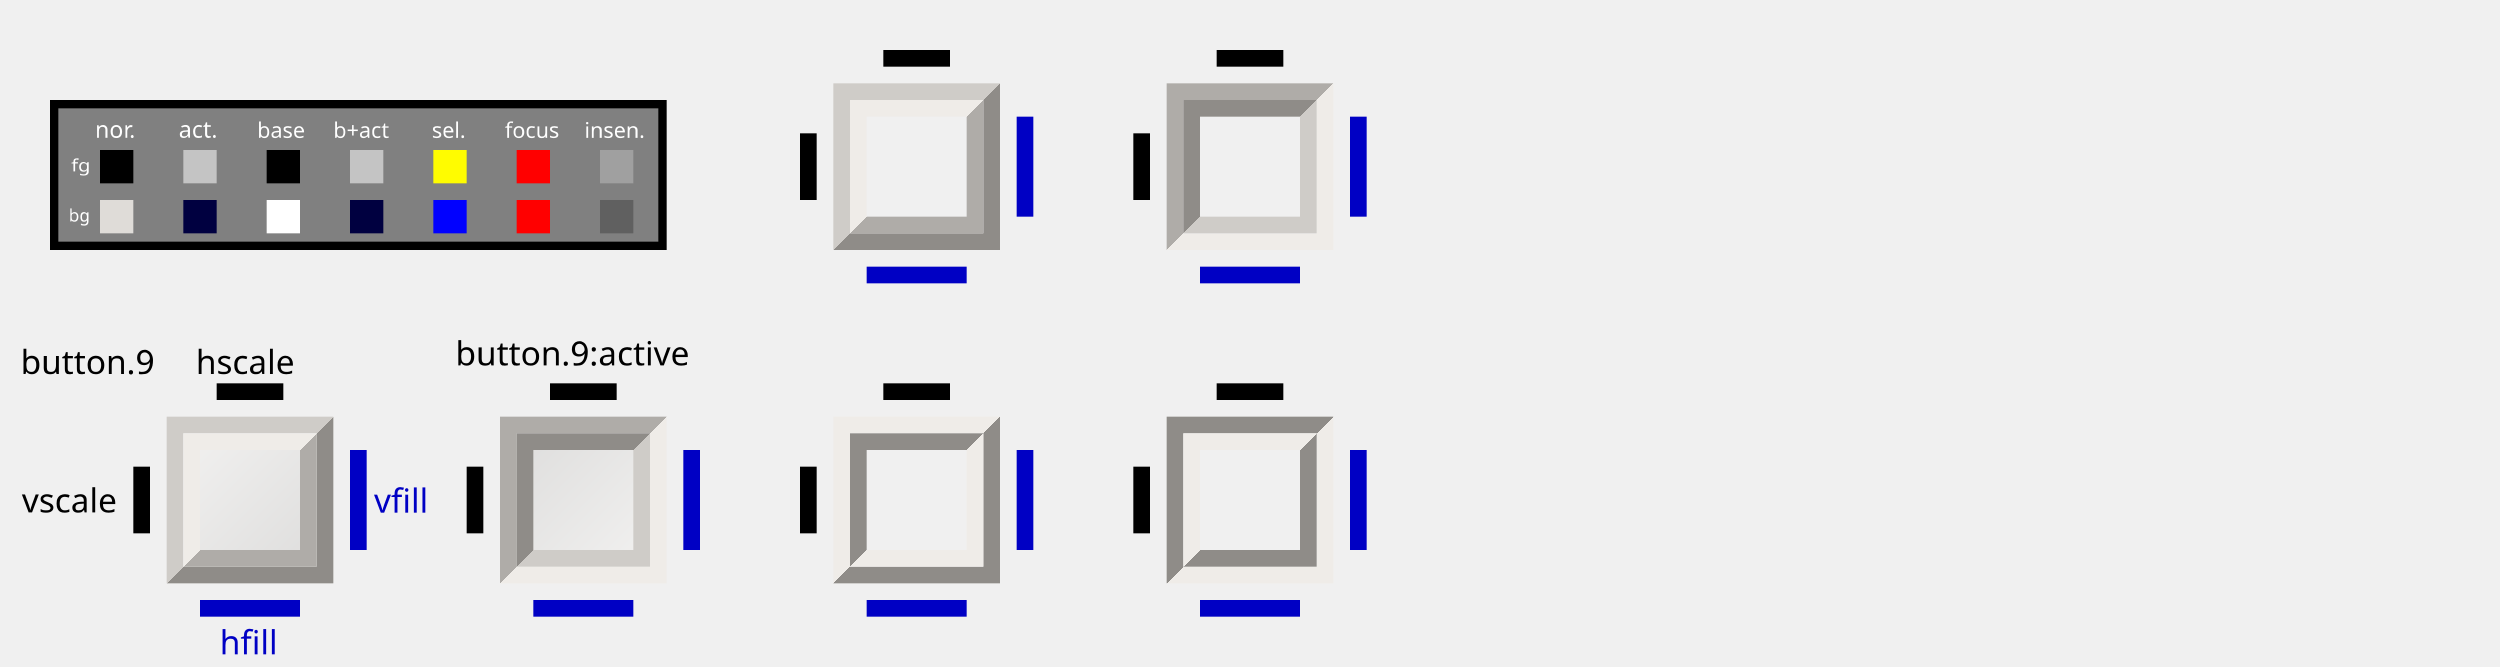
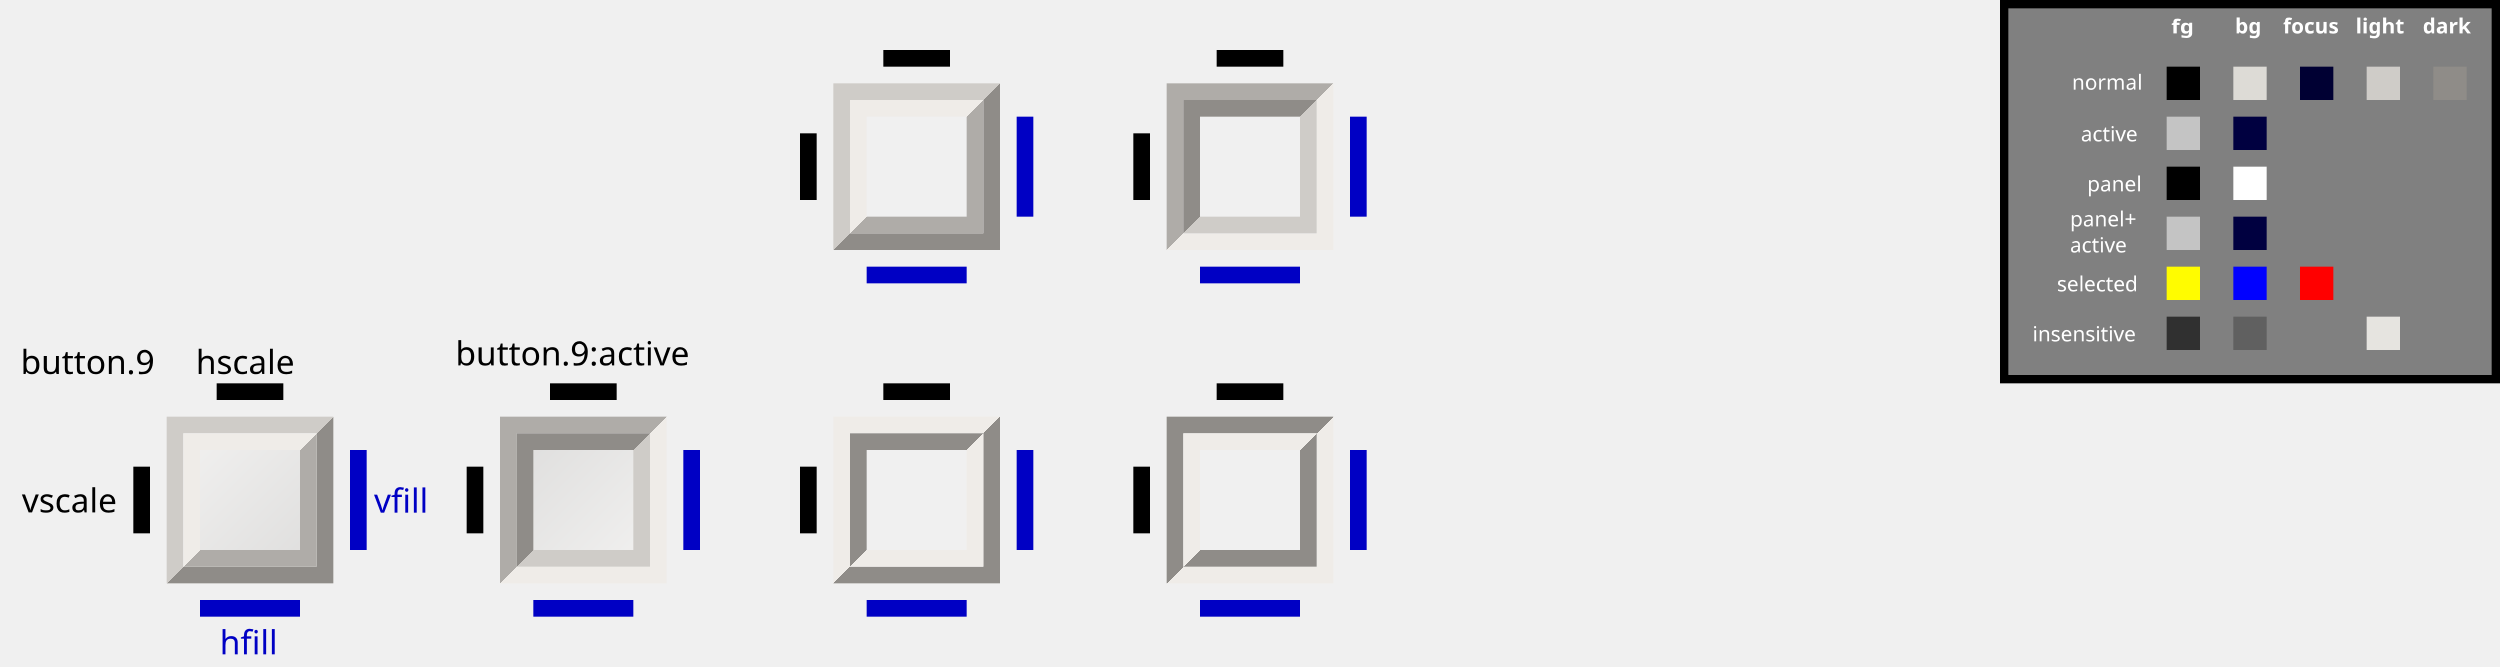
<svg xmlns="http://www.w3.org/2000/svg" xmlns:xlink="http://www.w3.org/1999/xlink" width="150" height="40" id="svg2" version="1.1">
  <defs id="defs4">
    <linearGradient id="linearGradient4546">
      <stop id="stop4548" offset="0" style="stop-color:#efece8;stop-opacity:0.231;" />
      <stop id="stop4550" offset="1" style="stop-color:#afaca8;stop-opacity:0.231;" />
    </linearGradient>
    <linearGradient id="linearGradient4534">
      <stop style="stop-color:#8f8c88;stop-opacity:1;" offset="0" id="stop4536" />
      <stop id="stop4544" offset="0.5" style="stop-color:#8f8c88;stop-opacity:1;" />
      <stop id="stop4542" offset="0.5" style="stop-color:#cfccc8;stop-opacity:1;" />
      <stop style="stop-color:#cfccc8;stop-opacity:1;" offset="1" id="stop4538" />
    </linearGradient>
    <linearGradient id="linearGradient4514">
      <stop style="stop-color:#afaca8;stop-opacity:1;" offset="0" id="stop4516" />
      <stop id="stop4524" offset="0.5" style="stop-color:#afaca8;stop-opacity:1;" />
      <stop id="stop4522" offset="0.5" style="stop-color:#efece8;stop-opacity:1;" />
      <stop style="stop-color:#efece8;stop-opacity:1;" offset="1" id="stop4518" />
    </linearGradient>
    <linearGradient id="linearGradient4195">
      <stop style="stop-color:#efece8;stop-opacity:1;" offset="0" id="stop4197" />
      <stop id="stop4206" offset="0.5" style="stop-color:#efece8;stop-opacity:1;" />
      <stop id="stop4203" offset="0.5" style="stop-color:#afaca8;stop-opacity:1;" />
      <stop style="stop-color:#afaca8;stop-opacity:1;" offset="1" id="stop4199" />
    </linearGradient>
    <linearGradient id="linearGradient4183">
      <stop style="stop-color:#cfccc8;stop-opacity:1;" offset="0" id="stop4185" />
      <stop id="stop4193" offset="0.5" style="stop-color:#cfccc8;stop-opacity:1;" />
      <stop id="stop4191" offset="0.5" style="stop-color:#8f8c88;stop-opacity:1;" />
      <stop style="stop-color:#8f8c88;stop-opacity:1;" offset="1" id="stop4187" />
    </linearGradient>
    <linearGradient xlink:href="#linearGradient4183" id="linearGradient4189" x1="20" y1="1022.362" x2="30" y2="1032.362" gradientUnits="userSpaceOnUse" gradientTransform="translate(2.1025641e-8,-1.2018603e-5)" />
    <linearGradient xlink:href="#linearGradient4195" id="linearGradient4201" x1="21" y1="1023.362" x2="29" y2="1031.362" gradientUnits="userSpaceOnUse" gradientTransform="translate(1.1896104e-7,5.130676e-6)" />
    <linearGradient xlink:href="#linearGradient4546" id="linearGradient4214" x1="22" y1="1024.362" x2="28" y2="1030.362" gradientUnits="userSpaceOnUse" gradientTransform="translate(1.1896104e-7,5.130676e-6)" />
    <linearGradient xlink:href="#linearGradient4514" id="linearGradient4520" x1="30" y1="1037.362" x2="40" y2="1047.362" gradientUnits="userSpaceOnUse" gradientTransform="translate(-8.6102564e-7,1.0737048e-6)" />
    <linearGradient xlink:href="#linearGradient4534" id="linearGradient4540" x1="31" y1="1038.362" x2="39" y2="1046.362" gradientUnits="userSpaceOnUse" gradientTransform="translate(-5.2e-7,-1.2641293e-6)" />
    <linearGradient xlink:href="#linearGradient4546" id="linearGradient4558" x1="38" y1="1045.362" x2="32" y2="1039.362" gradientUnits="userSpaceOnUse" gradientTransform="translate(-5.2e-7,-1.2641293e-6)" />
    <linearGradient xlink:href="#linearGradient4514-6" id="linearGradient4520-3" x1="30" y1="1037.362" x2="40" y2="1047.362" gradientUnits="userSpaceOnUse" gradientTransform="translate(-8.6102564e-7,1.0737048e-6)" />
    <linearGradient id="linearGradient4514-6">
      <stop style="stop-color:#efece8;stop-opacity:1;" offset="0" id="stop4516-2" />
      <stop id="stop4524-5" offset="0.5" style="stop-color:#efece8;stop-opacity:1;" />
      <stop id="stop4522-8" offset="0.5" style="stop-color:#8f8c88;stop-opacity:1;" />
      <stop style="stop-color:#8f8c88;stop-opacity:1;" offset="1" id="stop4518-6" />
    </linearGradient>
    <linearGradient id="linearGradient4534-6">
      <stop style="stop-color:#8f8c88;stop-opacity:1;" offset="0" id="stop4536-7" />
      <stop id="stop4544-6" offset="0.5" style="stop-color:#8f8c88;stop-opacity:1;" />
      <stop id="stop4542-4" offset="0.5" style="stop-color:#efece8;stop-opacity:1;" />
      <stop style="stop-color:#efece8;stop-opacity:1;" offset="1" id="stop4538-4" />
    </linearGradient>
    <linearGradient y2="1046.362" x2="39" y1="1038.362" x1="31" gradientTransform="translate(-5.2e-7,-1.2641293e-6)" gradientUnits="userSpaceOnUse" id="linearGradient6476" xlink:href="#linearGradient4534-6" />
    <linearGradient xlink:href="#linearGradient4514-6-4" id="linearGradient4520-3-2" x1="30" y1="1037.362" x2="40" y2="1047.362" gradientUnits="userSpaceOnUse" gradientTransform="translate(-8.6102564e-7,1.0737048e-6)" />
    <linearGradient id="linearGradient4514-6-4">
      <stop style="stop-color:#8f8c88;stop-opacity:1;" offset="0" id="stop4516-2-1" />
      <stop id="stop4524-5-7" offset="0.5" style="stop-color:#8f8c88;stop-opacity:1;" />
      <stop id="stop4522-8-1" offset="0.5" style="stop-color:#efece8;stop-opacity:1;" />
      <stop style="stop-color:#efece8;stop-opacity:1;" offset="1" id="stop4518-6-1" />
    </linearGradient>
    <linearGradient id="linearGradient4534-6-0">
      <stop style="stop-color:#efece8;stop-opacity:1;" offset="0" id="stop4536-7-4" />
      <stop id="stop4544-6-8" offset="0.5" style="stop-color:#efece8;stop-opacity:1;" />
      <stop id="stop4542-4-2" offset="0.5" style="stop-color:#8f8c88;stop-opacity:1;" />
      <stop style="stop-color:#8f8c88;stop-opacity:1;" offset="1" id="stop4538-4-9" />
    </linearGradient>
    <linearGradient y2="1046.362" x2="39" y1="1038.362" x1="31" gradientTransform="translate(-5.2e-7,-1.2641293e-6)" gradientUnits="userSpaceOnUse" id="linearGradient6704" xlink:href="#linearGradient4534-6-0" />
    <linearGradient xlink:href="#linearGradient4514-8" id="linearGradient4520-8" x1="30" y1="1037.362" x2="40" y2="1047.362" gradientUnits="userSpaceOnUse" gradientTransform="translate(-8.6102564e-7,1.0737048e-6)" />
    <linearGradient id="linearGradient4514-8">
      <stop style="stop-color:#afaca8;stop-opacity:1;" offset="0" id="stop4516-8" />
      <stop id="stop4524-2" offset="0.5" style="stop-color:#afaca8;stop-opacity:1;" />
      <stop id="stop4522-5" offset="0.5" style="stop-color:#efece8;stop-opacity:1;" />
      <stop style="stop-color:#efece8;stop-opacity:1;" offset="1" id="stop4518-4" />
    </linearGradient>
    <linearGradient xlink:href="#linearGradient4534-4" id="linearGradient4540-4" x1="31" y1="1038.362" x2="39" y2="1046.362" gradientUnits="userSpaceOnUse" gradientTransform="translate(-5.2e-7,-1.2641293e-6)" />
    <linearGradient id="linearGradient4534-4">
      <stop style="stop-color:#8f8c88;stop-opacity:1;" offset="0" id="stop4536-3" />
      <stop id="stop4544-8" offset="0.5" style="stop-color:#8f8c88;stop-opacity:1;" />
      <stop id="stop4542-5" offset="0.5" style="stop-color:#cfccc8;stop-opacity:1;" />
      <stop style="stop-color:#cfccc8;stop-opacity:1;" offset="1" id="stop4538-2" />
    </linearGradient>
    <linearGradient xlink:href="#linearGradient4183-6" id="linearGradient4189-4" x1="20" y1="1022.362" x2="30" y2="1032.362" gradientUnits="userSpaceOnUse" gradientTransform="translate(2.1025641e-8,-1.2018603e-5)" />
    <linearGradient id="linearGradient4183-6">
      <stop style="stop-color:#cfccc8;stop-opacity:1;" offset="0" id="stop4185-5" />
      <stop id="stop4193-2" offset="0.5" style="stop-color:#cfccc8;stop-opacity:1;" />
      <stop id="stop4191-2" offset="0.5" style="stop-color:#8f8c88;stop-opacity:1;" />
      <stop style="stop-color:#8f8c88;stop-opacity:1;" offset="1" id="stop4187-7" />
    </linearGradient>
    <linearGradient xlink:href="#linearGradient4195-7" id="linearGradient4201-8" x1="21" y1="1023.362" x2="29" y2="1031.362" gradientUnits="userSpaceOnUse" gradientTransform="translate(1.1896104e-7,5.130676e-6)" />
    <linearGradient id="linearGradient4195-7">
      <stop style="stop-color:#efece8;stop-opacity:1;" offset="0" id="stop4197-4" />
      <stop id="stop4206-2" offset="0.5" style="stop-color:#efece8;stop-opacity:1;" />
      <stop id="stop4203-1" offset="0.5" style="stop-color:#afaca8;stop-opacity:1;" />
      <stop style="stop-color:#afaca8;stop-opacity:1;" offset="1" id="stop4199-5" />
    </linearGradient>
  </defs>
-   <g id="layer2" transform="translate(0,-1012.362)" />
+   <g id="layer2" transform="translate(0,-1012.362)">
+     <rect style="fill:#808080;fill-opacity:1;stroke:#000000;stroke-width:0.5;stroke-miterlimit:4;stroke-dasharray:none;stroke-opacity:1" id="rect5558" width="29.5" height="22.5" x="120.25" y="1012.612" rx="0" ry="0" />
+   </g>
  <g id="layer1" transform="translate(0,-1012.362)">
    <rect style="fill:#0000c4;fill-opacity:1;stroke:none" id="button.9.vfill" width="1" height="6" x="21" y="1039.362" />
    <rect style="fill:#000000;fill-opacity:1;stroke:none" id="button.9.vscale" width="1" height="4" x="8" y="1040.362" />
    <rect style="fill:#000000;fill-opacity:1;stroke:none" id="button.9.hscale" width="4" height="1" x="13" y="1035.362" />
    <rect style="fill:#0000c4;fill-opacity:1;stroke:none" id="button.9.hfill" width="6" height="1" x="12" y="1048.362" />
    <text xml:space="preserve" style="font-size:2.665px;font-style:normal;font-weight:normal;line-height:125%;letter-spacing:0px;word-spacing:0px;fill:#000000;fill-opacity:1;stroke:none;font-family:Sans" x="1.238" y="1034.8" id="text4419">
      <tspan id="tspan4421" x="1.238" y="1034.8" style="font-size:2px">button.9</tspan>
    </text>
    <text xml:space="preserve" style="font-size:1.999px;font-style:normal;font-weight:normal;line-height:125%;letter-spacing:0px;word-spacing:0px;fill:#000000;fill-opacity:1;stroke:none;font-family:Sans" x="11.75" y="1034.8" id="text4423">
      <tspan id="tspan4425" x="11.75" y="1034.8" style="font-size:2px">hscale</tspan>
    </text>
    <text xml:space="preserve" style="font-size:1.999px;font-style:normal;font-weight:normal;line-height:125%;letter-spacing:0px;word-spacing:0px;fill:#0000c4;fill-opacity:1;stroke:none;font-family:Sans" x="13.182" y="1051.624" id="text4423-0">
      <tspan id="tspan4425-0" x="13.182" y="1051.624" style="font-size:2px;fill:#0000c4;fill-opacity:1">hfill</tspan>
    </text>
    <text xml:space="preserve" style="font-size:0.518px;font-style:normal;font-weight:normal;line-height:125%;letter-spacing:0px;word-spacing:0px;fill:#000000;fill-opacity:1;stroke:none;font-family:Sans" x="1.312" y="1043.148" id="text4423-9" transform="scale(1.000039,0.9999611)">
      <tspan id="tspan4425-5" x="1.312" y="1043.148" style="font-size:2px">vscale</tspan>
    </text>
    <text xml:space="preserve" style="font-size:1.999px;font-style:normal;font-weight:normal;line-height:125%;letter-spacing:0px;word-spacing:0px;fill:#0000c4;fill-opacity:1;stroke:none;font-family:Sans" x="22.44" y="1043.122" id="text4423-9-1">
      <tspan id="tspan4425-5-2" x="22.44" y="1043.122" style="font-size:2px;fill:#0000c4;fill-opacity:1">vfill</tspan>
    </text>
    <rect style="fill:#0000c4;fill-opacity:1;stroke:none" id="button.9.vfill:active" width="1" height="6" x="41" y="1039.362" />
    <rect style="fill:#000000;fill-opacity:1;stroke:none" id="button.9.vscale:active" width="1" height="4" x="28" y="1040.362" />
    <rect style="fill:#000000;fill-opacity:1;stroke:none" id="button.9.hscale:active" width="4" height="1" x="33" y="1035.362" />
    <rect style="fill:#0000c4;fill-opacity:1;stroke:none" id="button.9.hfill:active" width="6" height="1" x="32" y="1048.362" />
    <text xml:space="preserve" style="font-size:1.769px;font-style:normal;font-weight:normal;line-height:125%;letter-spacing:0px;word-spacing:0px;fill:#000000;fill-opacity:1;stroke:none;font-family:Sans" x="27.328" y="1034.285" id="text4419-7">
      <tspan id="tspan4421-6" x="27.328" y="1034.285" style="font-size:2px">button.9:active</tspan>
    </text>
    <flowRoot xml:space="preserve" id="flowRoot4641" style="font-size:12px;font-style:normal;font-weight:normal;line-height:125%;letter-spacing:0px;word-spacing:0px;fill:#000000;fill-opacity:1;stroke:none;font-family:Sans">
      <flowRegion id="flowRegion4643">
        <rect id="rect4645" width="74.6" height="101.47" x="90.863" y="0.935" />
      </flowRegion>
      <flowPara id="flowPara4647" />
    </flowRoot>
-     <rect style="fill:#808080;fill-opacity:1;stroke:#000000;stroke-width:0.5;stroke-miterlimit:4;stroke-opacity:1;stroke-dasharray:none" id="rect5558" width="36.5" height="8.5" x="3.25" y="1018.612" rx="0" ry="0" />
-     <rect style="fill:#000000;fill-opacity:1;stroke:none" id="fg:normal" width="2" height="2" x="6" y="1021.362" rx="0" ry="0" />
-     <text xml:space="preserve" style="font-size:1.482px;font-style:normal;font-weight:normal;line-height:125%;letter-spacing:0px;word-spacing:0px;fill:#ffffff;fill-opacity:1;stroke:none;font-family:Sans" x="3.973" y="1099.781" id="text4423-9-6" transform="scale(1.075425,0.9298647)">
-       <tspan id="tspan4425-5-3" x="3.973" y="1099.781" style="font-size:1.111px;fill:#ffffff;fill-opacity:1">fg</tspan>
-     </text>
-     <text xml:space="preserve" style="font-size:1.378px;font-style:normal;font-weight:normal;line-height:125%;letter-spacing:0px;word-spacing:0px;fill:#ffffff;fill-opacity:1;stroke:none;font-family:Sans" x="4.124" y="1025.698" id="text4423-9-6-0" transform="scale(1.000049,0.999951)">
-       <tspan id="tspan4425-5-3-7" x="4.124" y="1025.698" style="font-size:1.033px;fill:#ffffff;fill-opacity:1">bg</tspan>
-     </text>
-     <text xml:space="preserve" style="font-size:2.09px;font-style:normal;font-weight:normal;line-height:125%;letter-spacing:0px;word-spacing:0px;fill:#ffffff;fill-opacity:1;stroke:none;font-family:Sans" x="5.699" y="1020.627" id="text4423-9-6-8">
-       <tspan id="tspan4425-5-3-3" x="5.699" y="1020.627" style="font-size:1.393px;fill:#ffffff;fill-opacity:1">nor.</tspan>
-     </text>
-     <text xml:space="preserve" style="font-size:2.094px;font-style:normal;font-weight:normal;line-height:125%;letter-spacing:0px;word-spacing:0px;fill:#ffffff;fill-opacity:1;stroke:none;font-family:Sans" x="10.725" y="1020.627" id="text4423-9-6-8-4">
-       <tspan id="tspan4425-5-3-3-5" x="10.725" y="1020.627" style="font-size:1.396px;fill:#ffffff;fill-opacity:1">act.</tspan>
-     </text>
-     <text xml:space="preserve" style="font-size:1.938px;font-style:normal;font-weight:normal;line-height:125%;letter-spacing:0px;word-spacing:0px;fill:#ffffff;fill-opacity:1;stroke:none;font-family:Sans" x="25.916" y="1020.629" id="text4423-9-6-8-4-6">
-       <tspan id="tspan4425-5-3-3-5-9" x="25.916" y="1020.629" style="font-size:1.292px;fill:#ffffff;fill-opacity:1">sel.</tspan>
-     </text>
-     <rect style="fill:#dfdcd8;fill-opacity:1;stroke:none" id="bg:normal" width="2" height="2" x="6" y="1024.362" rx="0" ry="0" />
-     <rect style="fill:#c4c4c4;fill-opacity:1;stroke:none" id="fg:active" width="2" height="2" x="11" y="1021.362" rx="0" ry="0" />
-     <rect style="fill:#fffc00;fill-opacity:1;stroke:none" id="fg:selected" width="2" height="2" x="26" y="1021.362" rx="0" ry="0" />
-     <rect style="fill:#000040;fill-opacity:1;stroke:none" id="bg:active" width="2" height="2" x="11" y="1024.362" rx="0" ry="0" />
-     <rect style="fill:#0101ff;fill-opacity:1;stroke:none" id="bg:selected" width="2" height="2" x="26" y="1024.362" rx="0" ry="0" />
-     <rect style="fill:#ff0000;fill-opacity:1;stroke:none" id="bg:focusable" width="2" height="2" x="31" y="1024.362" rx="0" ry="0" />
-     <text xml:space="preserve" style="font-size:1.938px;font-style:normal;font-weight:normal;line-height:125%;letter-spacing:0px;word-spacing:0px;fill:#ffffff;fill-opacity:1;stroke:none;font-family:Sans" x="30.292" y="1020.629" id="text4423-9-6-8-4-6-1">
-       <tspan id="tspan4425-5-3-3-5-9-3" x="30.292" y="1020.629" style="font-size:1.292px;fill:#ffffff;fill-opacity:1">focus</tspan>
-     </text>
-     <rect style="fill:#000000;fill-opacity:1;stroke:none" id="fg:base" width="2" height="2" x="16" y="1021.362" rx="0" ry="0" />
-     <text xml:space="preserve" style="font-size:1.938px;font-style:normal;font-weight:normal;line-height:125%;letter-spacing:0px;word-spacing:0px;fill:#ffffff;fill-opacity:1;stroke:none;font-family:Sans" x="15.435" y="1020.629" id="text4423-9-6-8-2">
-       <tspan id="tspan4425-5-3-3-9" x="15.435" y="1020.629" style="font-size:1.292px;fill:#ffffff;fill-opacity:1">base</tspan>
-     </text>
-     <text xml:space="preserve" style="font-size:1.938px;font-style:normal;font-weight:normal;line-height:125%;letter-spacing:0px;word-spacing:0px;fill:#ffffff;fill-opacity:1;stroke:none;font-family:Sans" x="20" y="1020.629" id="text4423-9-6-8-4-9">
-       <tspan id="tspan4425-5-3-3-5-5" x="20" y="1020.629" style="font-size:1.292px;fill:#ffffff;fill-opacity:1">b+act</tspan>
-     </text>
-     <rect style="fill:#ffffff;fill-opacity:1;stroke:none" id="bg:base" width="2" height="2" x="16" y="1024.362" rx="0" ry="0" />
-     <rect style="fill:#c4c4c4;fill-opacity:1;stroke:none" id="fg:base:active" width="2" height="2" x="21" y="1021.362" rx="0" ry="0" />
-     <rect style="fill:#000040;fill-opacity:1;stroke:none" id="bg:base:active" width="2" height="2" x="21" y="1024.362" rx="0" ry="0" />
-     <text xml:space="preserve" style="font-size:1.938px;font-style:normal;font-weight:normal;line-height:125%;letter-spacing:0px;word-spacing:0px;fill:#ffffff;fill-opacity:1;stroke:none;font-family:Sans" x="35.07" y="1020.629" id="text4423-9-6-8-4-9-4">
-       <tspan id="tspan4425-5-3-3-5-5-2" x="35.07" y="1020.629" style="font-size:1.292px;fill:#ffffff;fill-opacity:1">insen.</tspan>
-     </text>
-     <rect style="fill:#a0a0a0;fill-opacity:1;stroke:none" id="fg:insensitive" width="2" height="2" x="36" y="1021.362" rx="0" ry="0" />
-     <rect style="fill:#606060;fill-opacity:1;stroke:none" id="bg:insensitive" width="2" height="2" x="36" y="1024.362" rx="0" ry="0" />
-     <rect style="fill:#ff0000;fill-opacity:1;stroke:none" id="fg:focusable" width="2" height="2" x="31" y="1021.362" rx="0" ry="0" />
    <g id="button.9" transform="translate(-10,14.99991)">
      <rect rx="0" y="1022.862" x="20.5" height="9" width="9" id="rect4146" style="fill:none;stroke:url(#linearGradient4189);stroke-width:1;stroke-miterlimit:4;stroke-opacity:1;stroke-dasharray:none" />
      <rect rx="0" y="1023.862" x="21.5" height="7" width="7" id="rect4111" style="fill:url(#linearGradient4214);fill-opacity:1;stroke:url(#linearGradient4201);stroke-width:1;stroke-miterlimit:4;stroke-opacity:1;stroke-dasharray:none" />
    </g>
    <g id="button.9:active">
      <rect rx="0" y="1037.862" x="30.5" height="9" width="9" id="rect4496" style="fill:none;stroke:url(#linearGradient4520);stroke-width:1;stroke-miterlimit:4;stroke-opacity:1;stroke-dasharray:none" />
      <rect rx="0" y="1038.862" x="31.5" height="7" width="7" id="rect4490" style="fill:url(#linearGradient4558);fill-opacity:1;stroke:url(#linearGradient4540);stroke-width:1;stroke-miterlimit:4;stroke-opacity:1;stroke-dasharray:none" />
    </g>
    <g transform="translate(20,1.7382813e-5)" id="etched-out.9">
      <rect rx="0" y="1037.862" x="30.5" height="9" width="9" id="rect4496-9" style="fill:none;stroke:url(#linearGradient4520-3);stroke-width:1;stroke-miterlimit:4;stroke-opacity:1;stroke-dasharray:none" />
      <rect rx="0" y="1038.862" x="31.5" height="7" width="7" id="rect4490-7" style="fill:none;stroke:url(#linearGradient6476);stroke-width:1;stroke-miterlimit:4;stroke-opacity:1;stroke-dasharray:none" />
    </g>
    <rect style="fill:#0000c4;fill-opacity:1;stroke:none" id="etched-out.9.vfill" width="1" height="6" x="61" y="1039.362" />
    <rect style="fill:#000000;fill-opacity:1;stroke:none" id="etched-out.9.vscale" width="1" height="4" x="48" y="1040.362" />
    <rect style="fill:#000000;fill-opacity:1;stroke:none" id="etched-out.9.hscale" width="4" height="1" x="53" y="1035.362" />
    <rect style="fill:#0000c4;fill-opacity:1;stroke:none" id="etched-out.9.hfill" width="6" height="1" x="52" y="1048.362" />
    <g transform="translate(40,3.8281246e-7)" id="etched-in.9">
      <rect rx="0" y="1037.862" x="30.5" height="9" width="9" id="rect4496-9-9" style="fill:none;stroke:url(#linearGradient4520-3-2);stroke-width:1;stroke-miterlimit:4;stroke-opacity:1;stroke-dasharray:none" />
      <rect rx="0" y="1038.862" x="31.5" height="7" width="7" id="rect4490-7-6" style="fill:none;stroke:url(#linearGradient6704);stroke-width:1;stroke-miterlimit:4;stroke-opacity:1;stroke-dasharray:none" />
    </g>
    <rect style="fill:#0000c4;fill-opacity:1;stroke:none" id="etched-in.9.vfill" width="1" height="6" x="81" y="1039.362" />
    <rect style="fill:#000000;fill-opacity:1;stroke:none" id="etched-in.9.vscale" width="1" height="4" x="68" y="1040.362" />
    <rect style="fill:#000000;fill-opacity:1;stroke:none" id="etched-in.9.hscale" width="4" height="1" x="73" y="1035.362" />
    <rect style="fill:#0000c4;fill-opacity:1;stroke:none" id="etched-in.9.hfill" width="6" height="1" x="72" y="1048.362" />
    <rect style="fill:#0000c4;fill-opacity:1;stroke:none" id="shadow-in.9.vfill" width="1" height="6" x="81" y="1019.362" />
    <rect style="fill:#000000;fill-opacity:1;stroke:none" id="shadow-in.9.vscale" width="1" height="4" x="68" y="1020.362" />
    <rect style="fill:#000000;fill-opacity:1;stroke:none" id="shadow-in.9.hscale" width="4" height="1" x="73" y="1015.362" />
    <rect style="fill:#0000c4;fill-opacity:1;stroke:none" id="shadow-in.9.hfill" width="6" height="1" x="72" y="1028.362" />
    <g transform="translate(40,-20)" id="shadow-in.9">
      <rect rx="0" y="1037.862" x="30.5" height="9" width="9" id="rect4496-0" style="fill:none;stroke:url(#linearGradient4520-8);stroke-width:1;stroke-miterlimit:4;stroke-opacity:1;stroke-dasharray:none" />
      <rect rx="0" y="1038.862" x="31.5" height="7" width="7" id="rect4490-4" style="fill:none;stroke:url(#linearGradient4540-4);stroke-width:1;stroke-miterlimit:4;stroke-opacity:1;stroke-dasharray:none" />
    </g>
    <rect style="fill:#0000c4;fill-opacity:1;stroke:none" id="shadow-out.9.vfill" width="1" height="6" x="61" y="1019.362" />
    <rect style="fill:#000000;fill-opacity:1;stroke:none" id="shadow-out.9.vscale" width="1" height="4" x="48" y="1020.362" />
    <rect style="fill:#000000;fill-opacity:1;stroke:none" id="shadow-out.9.hscale" width="4" height="1" x="53" y="1015.362" />
    <rect style="fill:#0000c4;fill-opacity:1;stroke:none" id="shadow-out.9.hfill" width="6" height="1" x="52" y="1028.362" />
    <g id="shadow-out.9" transform="translate(30,-5.0001)">
      <rect rx="0" y="1022.862" x="20.5" height="9" width="9" id="rect4146-6" style="fill:none;stroke:url(#linearGradient4189-4);stroke-width:1;stroke-miterlimit:4;stroke-opacity:1;stroke-dasharray:none" />
      <rect rx="0" y="1023.862" x="21.5" height="7" width="7" id="rect4111-9" style="fill:none;fill-opacity:1;stroke:url(#linearGradient4201-8);stroke-width:1;stroke-miterlimit:4;stroke-opacity:1;stroke-dasharray:none" />
    </g>
+     <rect style="fill:#000000;fill-opacity:1;stroke:none" id="fg:normal" width="2" height="2" x="130" y="1016.362" rx="0" ry="0" />
+     <text xml:space="preserve" style="font-style:normal;font-variant:normal;font-weight:bold;font-stretch:normal;font-size:1.25px;line-height:125%;font-family:Sans;-inkscape-font-specification:'Sans Bold';letter-spacing:0px;word-spacing:0px;fill:#ffffff;fill-opacity:1;stroke:none" x="121.133" y="1090.875" id="text4423-9-6" transform="scale(1.075425,0.9298647)">
+       <tspan id="tspan4425-5-3" x="121.133" y="1090.875" style="font-style:normal;font-variant:normal;font-weight:bold;font-stretch:normal;font-size:1.25px;font-family:Sans;-inkscape-font-specification:'Sans Bold';fill:#ffffff;fill-opacity:1">fg</tspan>
+     </text>
+     <text xml:space="preserve" style="font-style:normal;font-variant:normal;font-weight:bold;font-stretch:normal;font-size:1.25px;line-height:125%;font-family:Sans;-inkscape-font-specification:'Sans Bold';letter-spacing:0px;word-spacing:0px;fill:#ffffff;fill-opacity:1;stroke:none" x="134.098" y="1014.416" id="text4423-9-6-0" transform="scale(1.000049,0.999951)">
+       <tspan id="tspan4425-5-3-7" x="134.098" y="1014.416" style="font-style:normal;font-variant:normal;font-weight:bold;font-stretch:normal;font-size:1.25px;font-family:Sans;-inkscape-font-specification:'Sans Bold';fill:#ffffff;fill-opacity:1">bg</tspan>
+     </text>
+     <text xml:space="preserve" style="font-style:normal;font-weight:normal;font-size:1.25px;line-height:125%;font-family:Sans;letter-spacing:0px;word-spacing:0px;fill:#ffffff;fill-opacity:1;stroke:none" x="124.316" y="1017.742" id="text4423-9-6-8">
+       <tspan id="tspan4425-5-3-3" x="124.316" y="1017.742" style="font-size:1.25px;fill:#ffffff;fill-opacity:1">normal</tspan>
+     </text>
+     <text xml:space="preserve" style="font-style:normal;font-weight:normal;font-size:1.25px;line-height:125%;font-family:Sans;letter-spacing:0px;word-spacing:0px;fill:#ffffff;fill-opacity:1;stroke:none" x="124.847" y="1020.842" id="text4423-9-6-8-4">
+       <tspan id="tspan4425-5-3-3-5" x="124.847" y="1020.842" style="font-size:1.25px;fill:#ffffff;fill-opacity:1">active</tspan>
+     </text>
+     <text xml:space="preserve" style="font-style:normal;font-weight:normal;font-size:1.25px;line-height:125%;font-family:Sans;letter-spacing:0px;word-spacing:0px;fill:#ffffff;fill-opacity:1;stroke:none" x="123.417" y="1029.844" id="text4423-9-6-8-4-6">
+       <tspan id="tspan4425-5-3-3-5-9" x="123.417" y="1029.844" style="font-size:1.25px;fill:#ffffff;fill-opacity:1">selected</tspan>
+     </text>
+     <rect style="fill:#dddbd6;fill-opacity:1;stroke:none" id="bg:normal" width="2" height="2" x="134" y="1016.362" rx="0" ry="0" />
+     <rect style="fill:#c4c4c4;fill-opacity:1;stroke:none" id="fg:active" width="2" height="2" x="130" y="1019.362" rx="0" ry="0" />
+     <rect style="fill:#fffc00;fill-opacity:1;stroke:none" id="fg:selected" width="2" height="2" x="130" y="1028.362" rx="0" ry="0" />
+     <rect style="fill:#000040;fill-opacity:1;stroke:none" id="bg:active" width="2" height="2" x="134" y="1019.362" rx="0" ry="0" />
+     <rect style="fill:#0101ff;fill-opacity:1;stroke:none" id="bg:selected" width="2" height="2" x="134" y="1028.362" rx="0" ry="0" />
+     <rect style="fill:#000033;fill-opacity:1;stroke:none" id="fc" width="2" height="2" x="138" y="1016.362" rx="0" ry="0" />
+     <text xml:space="preserve" style="font-style:normal;font-variant:normal;font-weight:bold;font-stretch:normal;font-size:1.25px;line-height:125%;font-family:Sans;-inkscape-font-specification:'Sans Bold';letter-spacing:0px;word-spacing:0px;fill:#ffffff;fill-opacity:1;stroke:none" x="136.98" y="1014.366" id="text4423-9-6-8-4-6-1">
+       <tspan id="tspan4425-5-3-3-5-9-3" x="136.98" y="1014.366" style="font-style:normal;font-variant:normal;font-weight:bold;font-stretch:normal;font-size:1.25px;font-family:Sans;-inkscape-font-specification:'Sans Bold';fill:#ffffff;fill-opacity:1">focus</tspan>
+       <tspan x="136.98" y="1015.928" style="font-style:normal;font-variant:normal;font-weight:bold;font-stretch:normal;font-size:1.25px;font-family:Sans;-inkscape-font-specification:'Sans Bold';fill:#ffffff;fill-opacity:1" id="tspan5291" />
+     </text>
+     <rect style="fill:#000000;fill-opacity:1;stroke:none" id="fg:panel" width="2" height="2" x="130" y="1022.362" rx="0" ry="0" />
+     <text xml:space="preserve" style="font-style:normal;font-weight:normal;font-size:1.25px;line-height:125%;font-family:Sans;letter-spacing:0px;word-spacing:0px;fill:#ffffff;fill-opacity:1;stroke:none" x="125.229" y="1023.844" id="text4423-9-6-8-2">
+       <tspan id="tspan4425-5-3-3-9" x="125.229" y="1023.844" style="font-size:1.25px;fill:#ffffff;fill-opacity:1">panel</tspan>
+     </text>
+     <rect style="fill:#ffffff;fill-opacity:1;stroke:none" id="bg:panel" width="2" height="2" x="134" y="1022.362" rx="0" ry="0" />
+     <rect style="fill:#c4c4c4;fill-opacity:1;stroke:none" id="fg:active+panel" width="2" height="2" x="130" y="1025.362" rx="0" ry="0" />
+     <rect style="fill:#000040;fill-opacity:1;stroke:none" id="bg:active+panel" width="2" height="2" x="134" y="1025.362" rx="0" ry="0" />
+     <text xml:space="preserve" style="font-style:normal;font-weight:normal;font-size:1.25px;line-height:125%;font-family:Sans;letter-spacing:0px;word-spacing:0px;fill:#ffffff;fill-opacity:1;stroke:none" x="121.949" y="1032.844" id="text4423-9-6-8-4-9-4">
+       <tspan id="tspan4425-5-3-3-5-5-2" x="121.949" y="1032.844" style="font-size:1.25px;fill:#ffffff;fill-opacity:1">insensitive</tspan>
+     </text>
+     <rect style="fill:#303030;fill-opacity:1;stroke:none" id="fg:insensitive" width="2" height="2" x="130" y="1031.362" rx="0" ry="0" />
+     <rect style="fill:#606060;fill-opacity:1;stroke:none" id="bg:insensitive" width="2" height="2" x="134" y="1031.362" rx="0" ry="0" />
+     <rect style="fill:#cfccc8;fill-opacity:1;stroke:none" id="light" width="2" height="2" x="142" y="1016.362" rx="0" ry="0" />
+     <rect style="fill:#8f8c88;fill-opacity:1;stroke:none" id="dark" width="2" height="2" x="146" y="1016.362" rx="0" ry="0" />
+     <text xml:space="preserve" style="font-style:normal;font-variant:normal;font-weight:bold;font-stretch:normal;font-size:1.25px;line-height:125%;font-family:Sans;-inkscape-font-specification:'Sans Bold';letter-spacing:0px;word-spacing:0px;fill:#ffffff;fill-opacity:1;stroke:none" x="141.34" y="1014.366" id="text4423-9-6-8-4-6-8">
+       <tspan id="tspan4425-5-3-3-5-9-2" x="141.34" y="1014.366" style="font-style:normal;font-variant:normal;font-weight:bold;font-stretch:normal;font-size:1.25px;font-family:Sans;-inkscape-font-specification:'Sans Bold';fill:#ffffff;fill-opacity:1">light</tspan>
+     </text>
+     <text xml:space="preserve" style="font-style:normal;font-variant:normal;font-weight:bold;font-stretch:normal;font-size:1.25px;line-height:125%;font-family:Sans;-inkscape-font-specification:'Sans Bold';letter-spacing:0px;word-spacing:0px;fill:#ffffff;fill-opacity:1;stroke:none" x="145.365" y="1014.366" id="text4423-9-6-8-4-6-0">
+       <tspan id="tspan4425-5-3-3-5-9-5" x="145.365" y="1014.366" style="font-style:normal;font-variant:normal;font-weight:bold;font-stretch:normal;font-size:1.25px;font-family:Sans;-inkscape-font-specification:'Sans Bold';fill:#ffffff;fill-opacity:1">dark</tspan>
+     </text>
+     <text xml:space="preserve" style="font-style:normal;font-weight:normal;font-size:1.25px;line-height:125%;font-family:Sans;letter-spacing:0px;word-spacing:0px;fill:#ffffff;fill-opacity:1;stroke:none" x="124.198" y="1025.944" id="text4423-9-6-8-4-9">
+       <tspan id="tspan4425-5-3-3-5-5" x="124.198" y="1025.944" style="font-size:1.25px;fill:#ffffff;fill-opacity:1">panel+</tspan>
+       <tspan x="124.198" y="1027.507" style="font-size:1.25px;fill:#ffffff;fill-opacity:1" id="tspan5293">active</tspan>
+     </text>
+     <rect style="fill:#ff0000;fill-opacity:1;stroke:none" id="fc:selected" width="2" height="2" x="138" y="1028.362" rx="0" ry="0" />
+     <rect style="fill:#e6e4e0;fill-opacity:1;stroke:none" id="light:insensitive" width="2" height="2" x="142" y="1031.362" rx="0" ry="0" />
  </g>
</svg>
